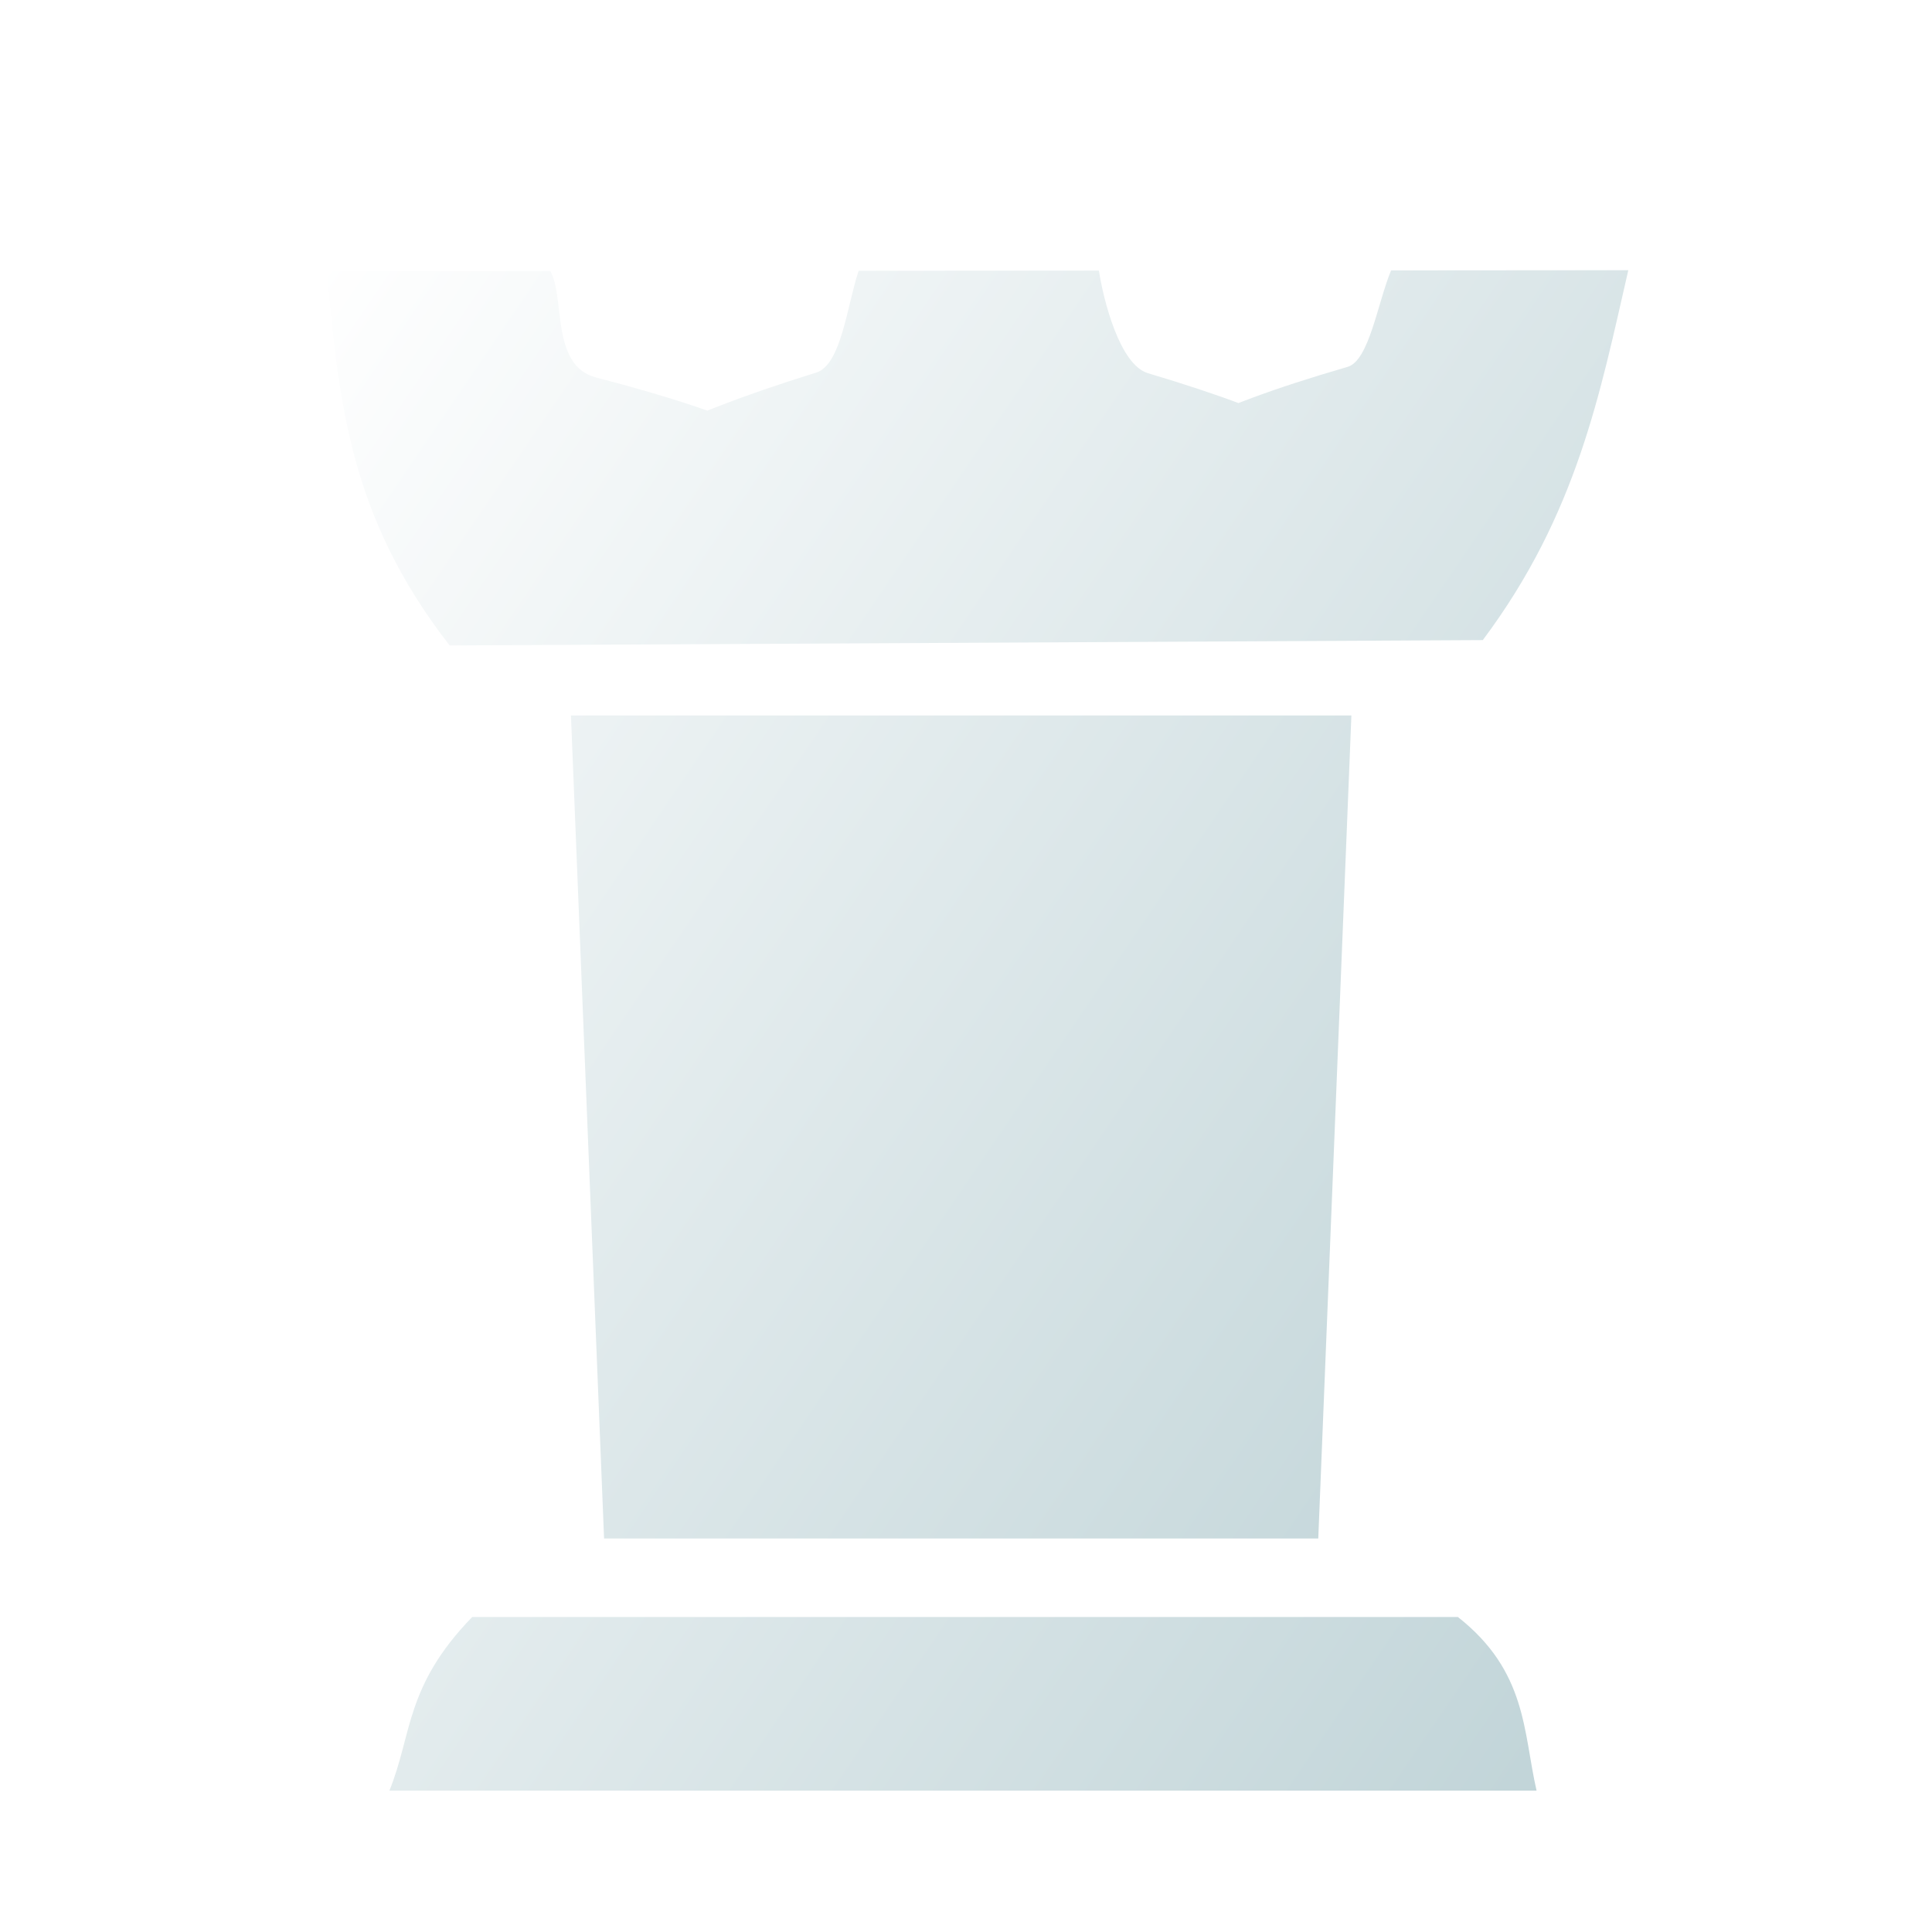
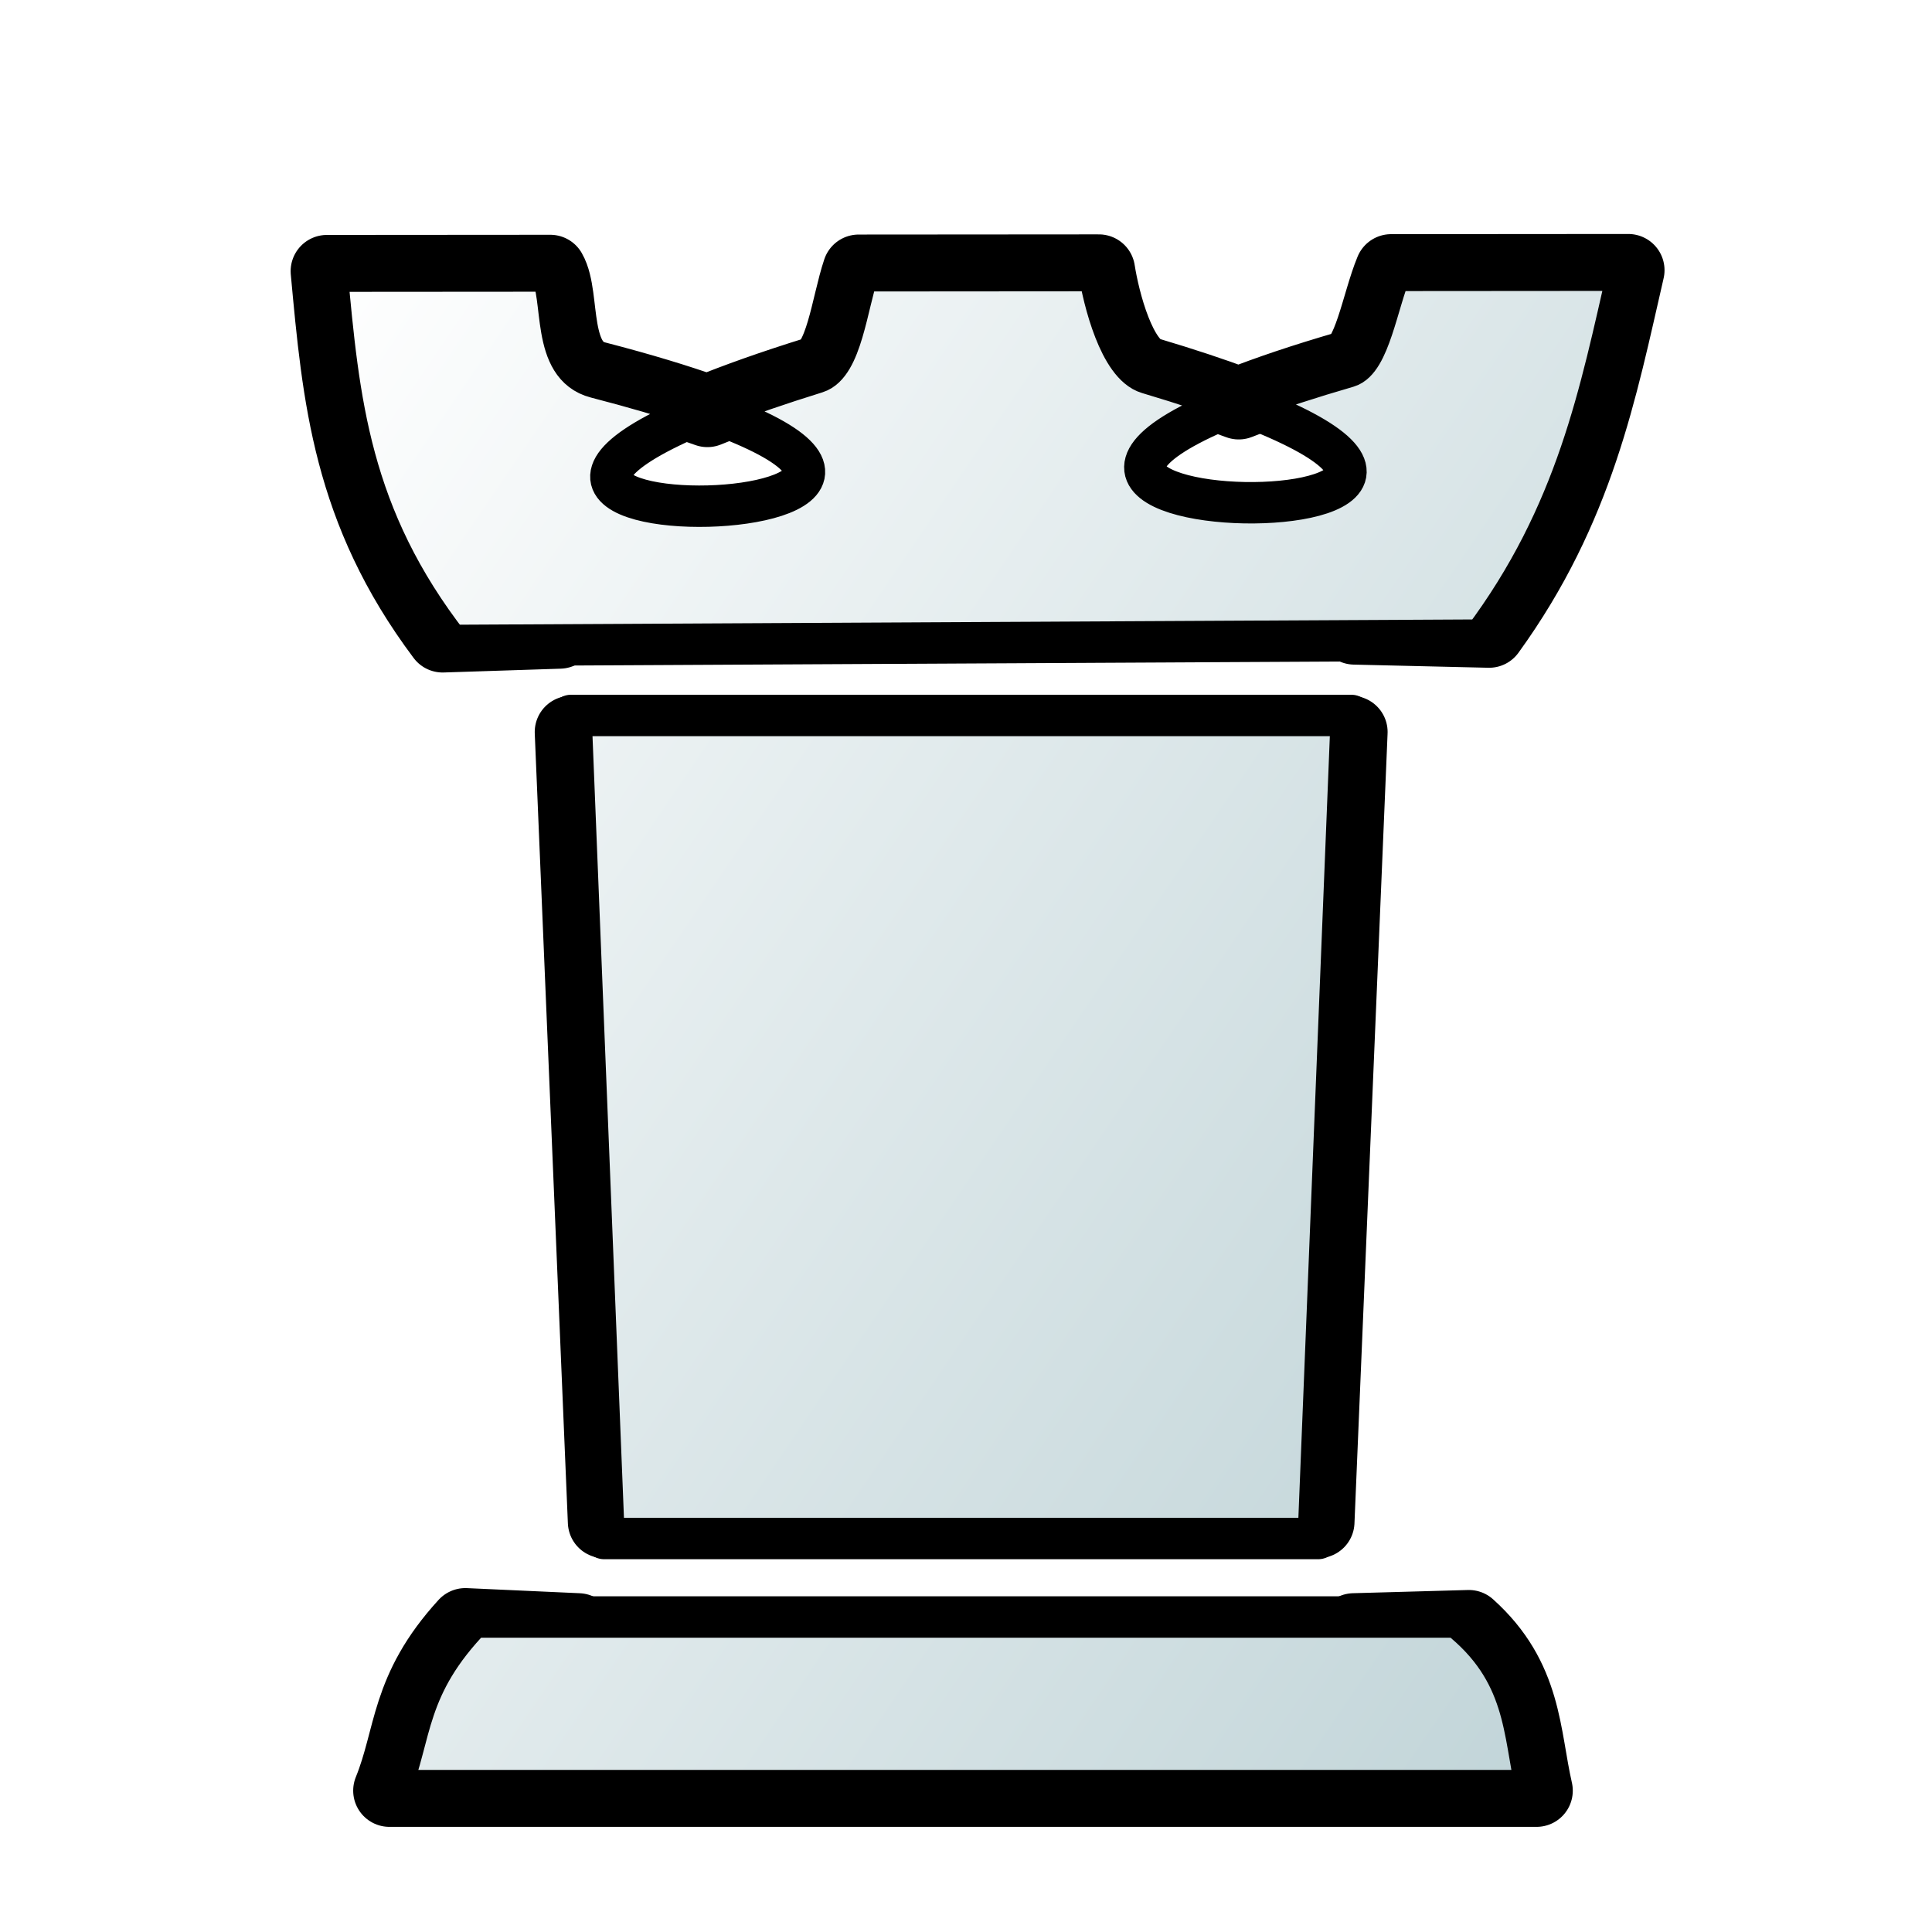
<svg xmlns="http://www.w3.org/2000/svg" xmlns:xlink="http://www.w3.org/1999/xlink" id="rook" width="700pt" height="700pt" version="1.0" viewBox="0 0 933.333 933.333">
+   <style id="style-base">.base{fill-opacity:1;fill-rule:evenodd;stroke-miterlimit:4;stroke-dasharray:none;stroke-linecap:round;stroke-linejoin:round;stroke-opacity:1}.stroke-medium{stroke-width:20}.stroke-color{stroke:#000}</style>
  <defs id="defs36222">
    <linearGradient id="fillGradient">
      <stop id="stop0" offset="0" style="stop-color:white;stop-opacity:1" />
      <stop id="stop1" offset="1" style="stop-color:#bfd3d7;stop-opacity:1" />
    </linearGradient>
    <linearGradient xlink:href="#fillGradient" id="bottom-gradient" x1="88.716" x2="772.142" y1="286.248" y2="750.581" gradientTransform="matrix(1.0782 0 0 1.0782 -3.986 -14.41)" gradientUnits="userSpaceOnUse" />
    <linearGradient xlink:href="#fillGradient" id="center-gradient" x1="88.716" x2="772.142" y1="286.248" y2="750.581" gradientTransform="matrix(1.0782 0 0 1.0782 -37.986 -89.102)" gradientUnits="userSpaceOnUse" />
    <linearGradient xlink:href="#fillGradient" id="top-gradient" x1="88.716" x2="772.142" y1="286.248" y2="750.581" gradientTransform="matrix(1.0782 0 0 1.0782 -15.986 -71.102)" gradientUnits="userSpaceOnUse" />
  </defs>
  <path id="boundary" d="m654.315 303.569 65.054 1.522c43.135-59.53 53.993-116.965 67.252-174.556l-114.596.086c-6.523 15.694-10.593 43.583-20.996 46.604-21.779 6.324-38.799 12.144-52.607 17.568-12.091-4.516-26.495-9.335-43.834-14.498-13.687-4.076-21.49-35.24-23.725-49.57l-116.056.084c-5.556 16.485-8.341 45.4-20.475 49.175-21.698 6.753-38.726 12.875-52.594 18.516-14.14-5.022-31.546-10.375-53.797-16.137-22.016-5.7-14.889-38.886-22.091-51.443l-107.944.078c5.63 60.878 10.46 115.728 55.924 176.38l56.53-1.84m5.462 48.09 16 381.61m345.022 0 16-381.61M279.35 787.163l-54.555-2.47c-28.96 31.656-25.96 54.006-36.674 80.349h554.18c-6.147-26.851-4.744-54.296-32.707-79.431l-55.586 1.552" class="base stroke-color" style="fill:none;stroke-width:35" />
  <path id="center" d="m275.822 345.629 16 397.61h345.022l16-397.61z" class="base stroke-color stroke-medium" style="fill:url(#center-gradient)" />
  <path id="top" d="M157.905 130.999c5.766 62.36 10.697 118.39 59.316 180.815l499.102-2.587c45.68-61.009 56.731-119.768 70.297-178.692l-114.594.086c-6.524 15.694-10.595 43.584-20.997 46.604-292.698 84.994 192.123 88.995-96.44 3.07-13.687-4.076-21.492-35.24-23.726-49.571l-116.057.085c-5.556 16.486-8.341 45.4-20.475 49.176-294.979 91.796 191.18 79.433-106.39 2.379-22.016-5.701-14.888-38.886-22.091-51.444z" class="base stroke-color stroke-medium" style="fill:url(#top-gradient)" />
  <path id="bottom" d="M228.12 781.161c-32.525 33.548-28.891 56.567-40 83.88H742.3c-6.51-28.445-4.55-57.555-38-83.88z" class="base stroke-color stroke-medium" style="fill:url(#bottom-gradient)" />
</svg>
